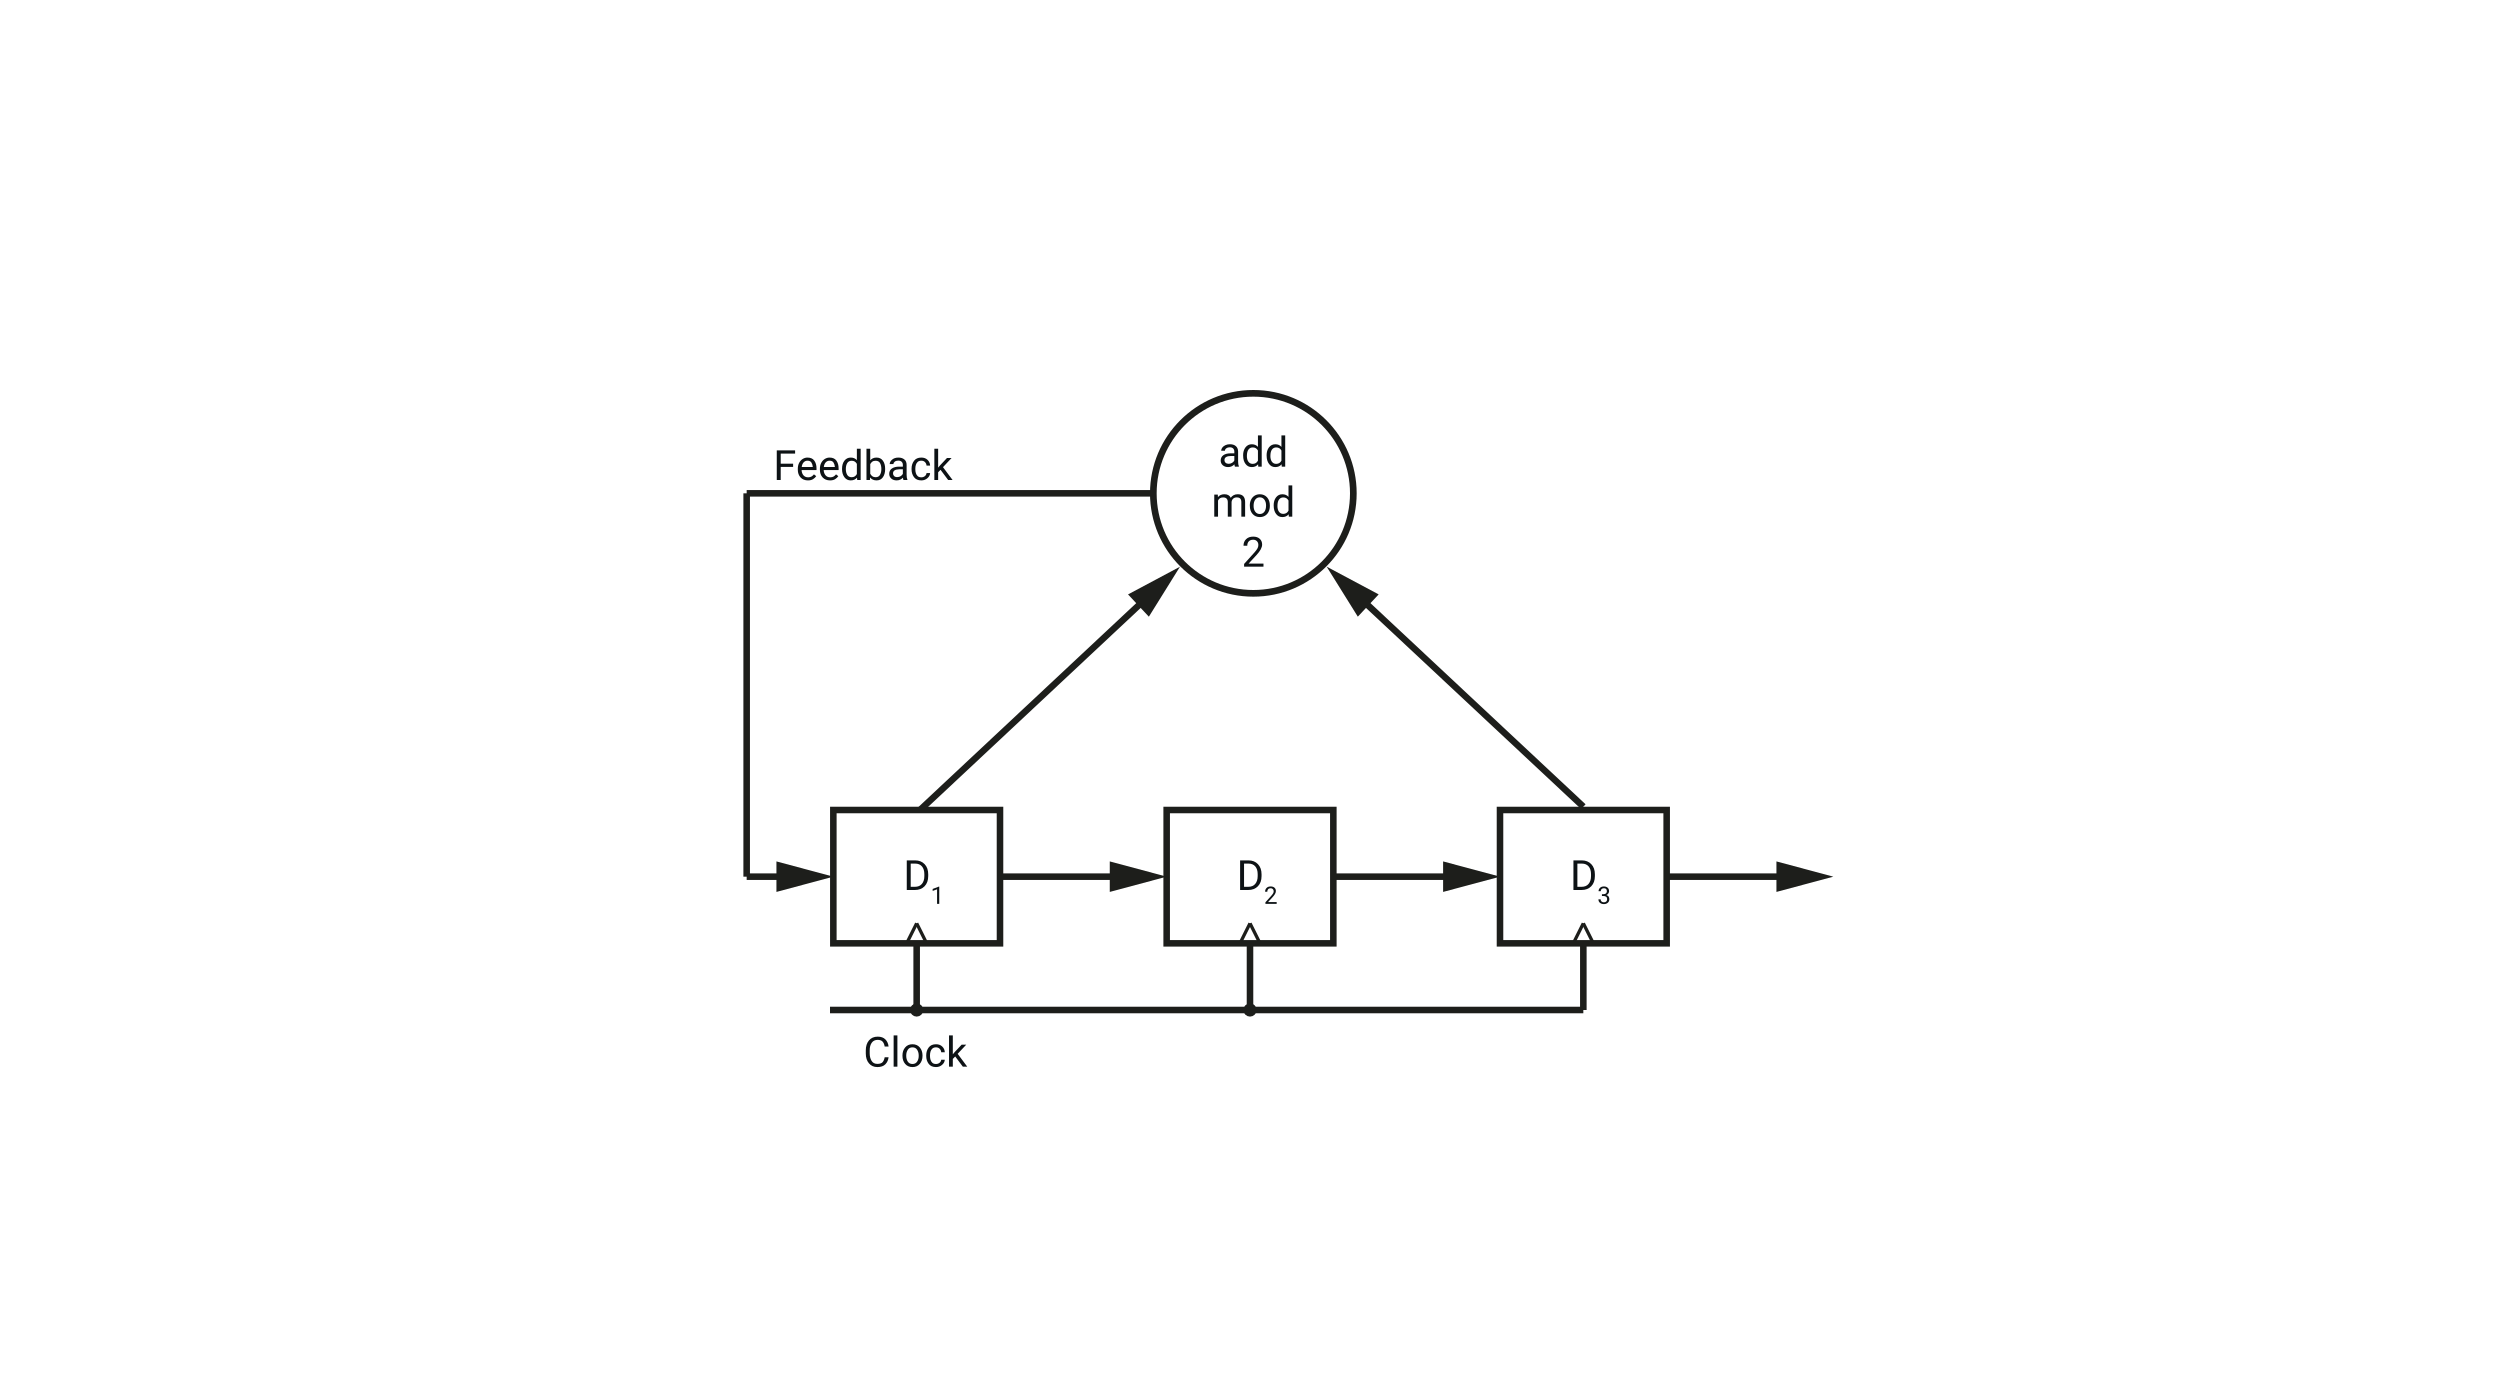
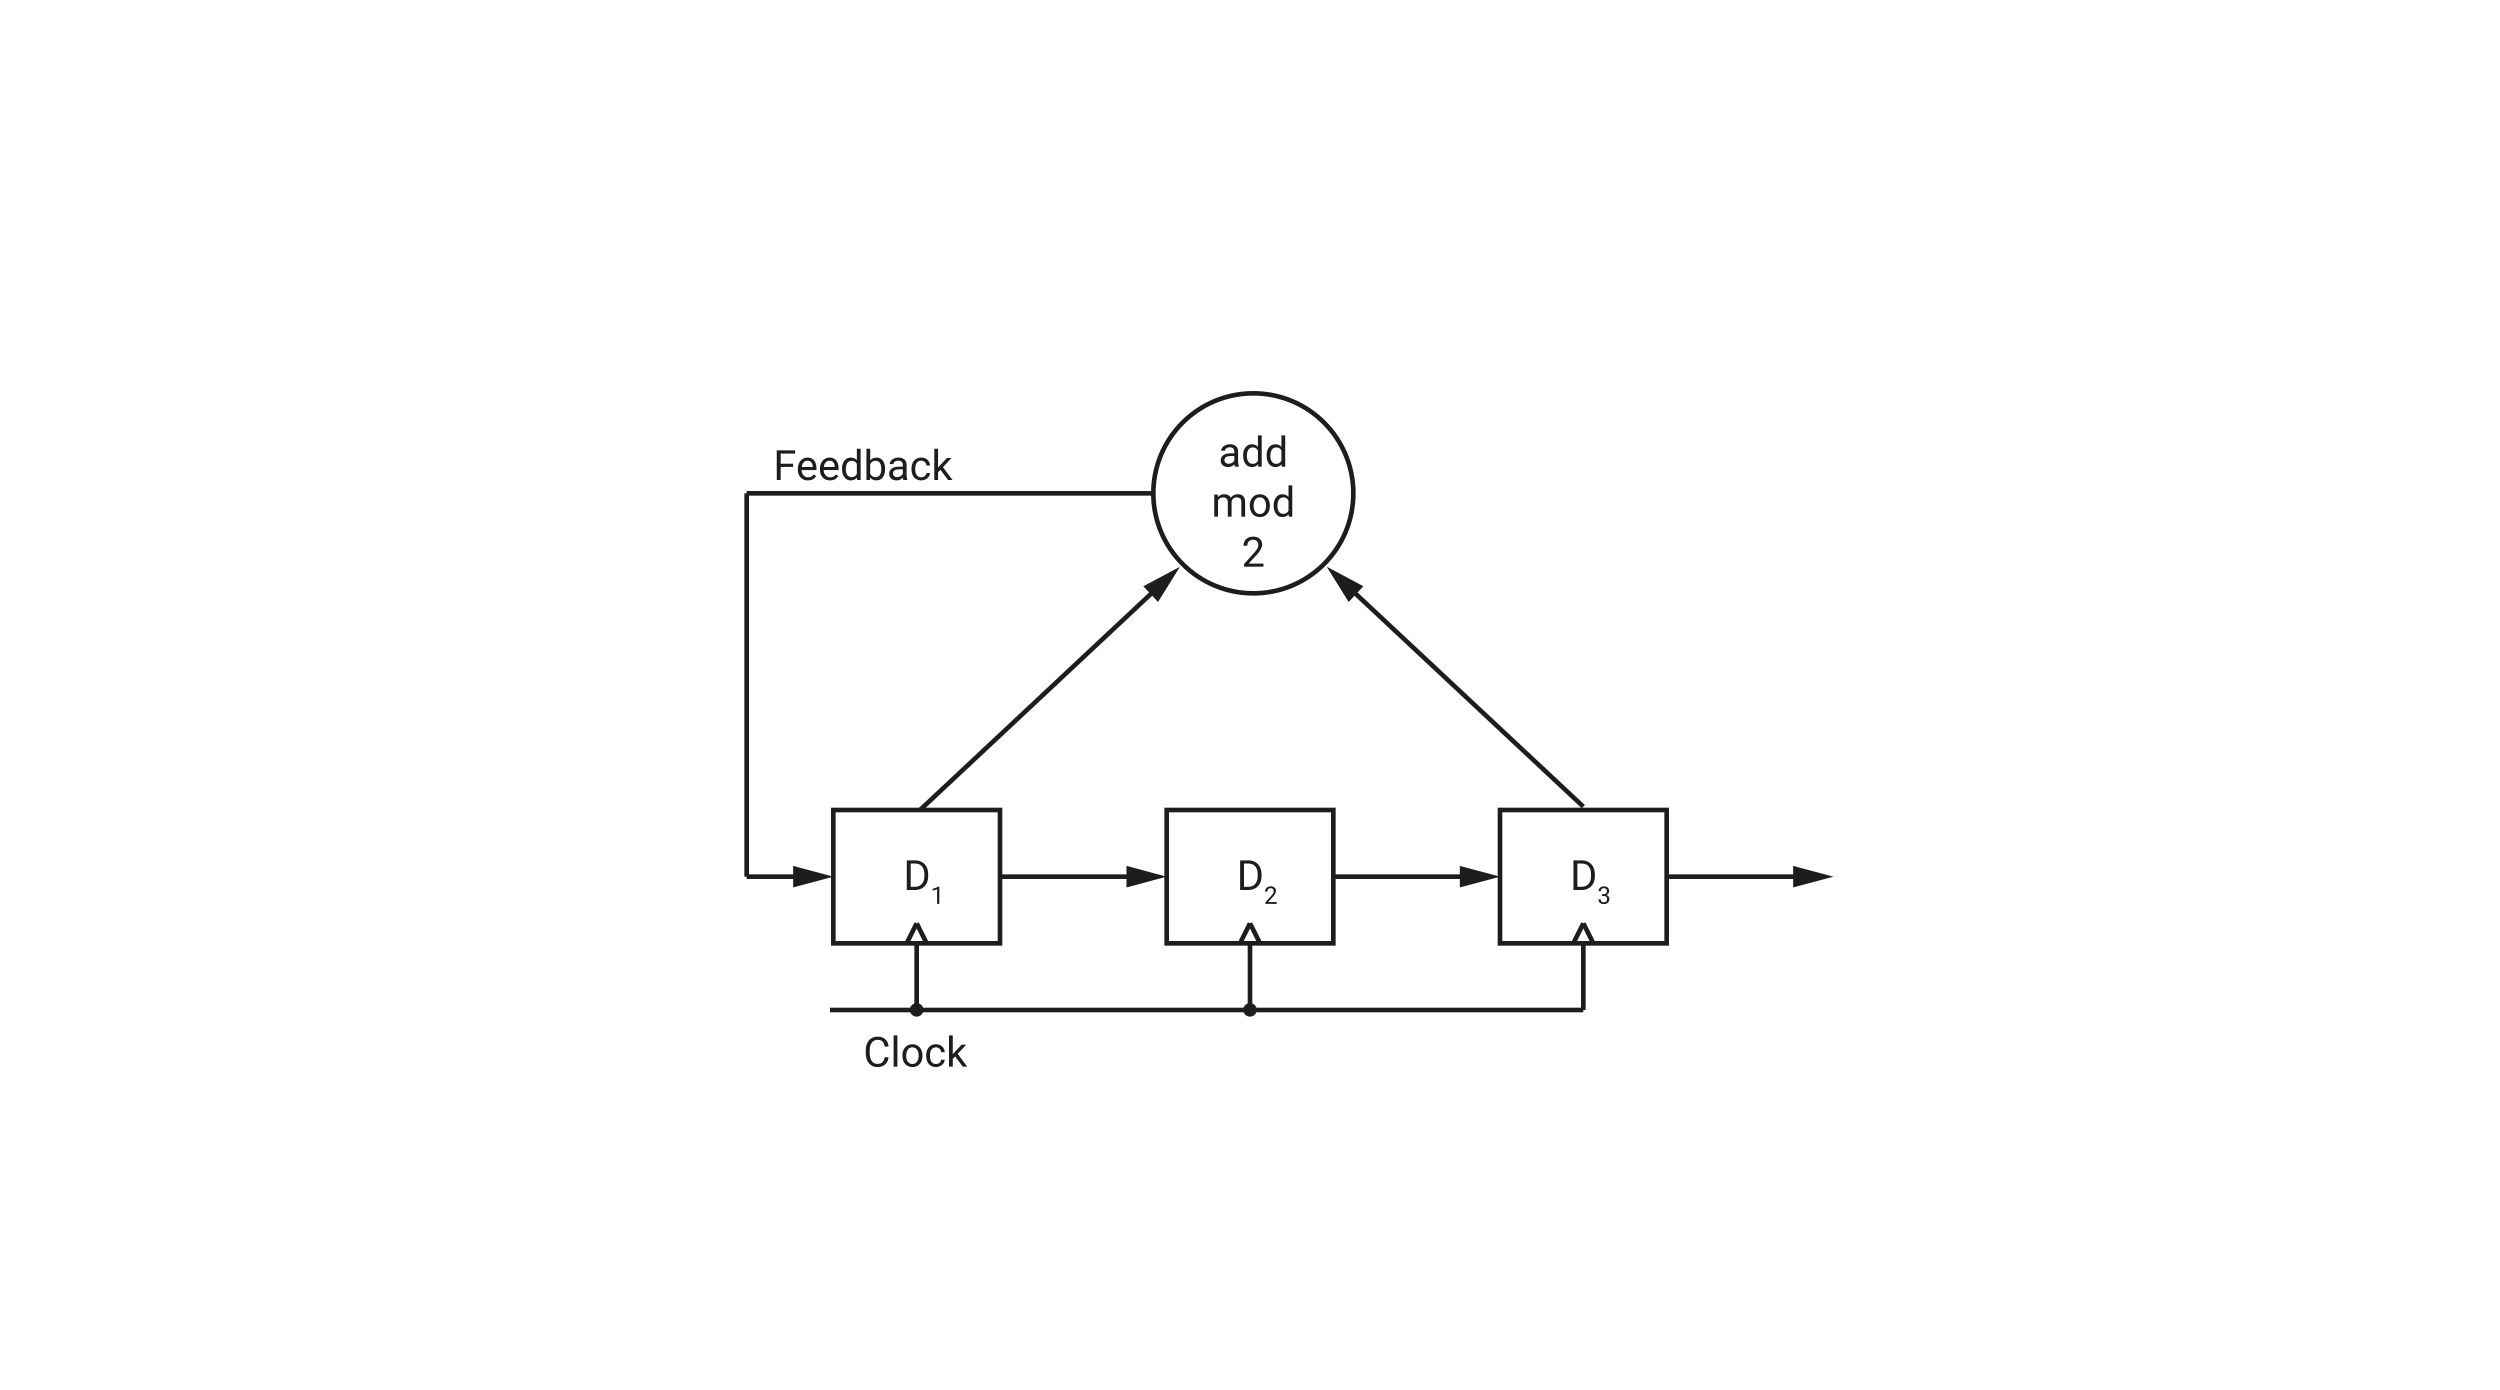
- <svg xmlns="http://www.w3.org/2000/svg" id="hidden" viewBox="0 0 1080 600.48">
+ <svg xmlns="http://www.w3.org/2000/svg" viewBox="0 0 1080 600.48">
  <defs>
-     <style>.cls-1{letter-spacing:-.01em;}.cls-2,.cls-3{fill:#0d1215;}.cls-4{fill:#1d1e1b;}.cls-5{stroke-width:1.42px;}.cls-5,.cls-6,.cls-7{fill:none;stroke:#1d1e1b;stroke-miterlimit:10;}.cls-6{stroke-width:2.88px;}.cls-7{stroke-width:2.83px;}.cls-3{font-family:Roboto-Regular, Roboto;font-size:18px;}</style>
+     <style>.cls-1{fill:#1d1e1b;}.cls-2{fill:none;stroke:#1d1e1b;stroke-miterlimit:10;stroke-width:2px;}</style>
  </defs>
-   <rect class="cls-7" x="360" y="349.92" width="72" height="57.6" transform="translate(792 757.44) rotate(-180)" />
-   <rect class="cls-7" x="504" y="349.92" width="72" height="57.6" transform="translate(1080 757.44) rotate(-180)" />
-   <g>
-     <line class="cls-7" x1="432" y1="378.72" x2="483.91" y2="378.72" />
-     <polygon class="cls-4" points="479.42 385.31 504 378.72 479.42 372.13 479.42 385.31" />
+   <g id="Line">
+     <rect class="cls-2" x="360" y="349.92" width="72" height="57.6" transform="translate(792 757.44) rotate(-180)" />
+     <rect class="cls-2" x="504" y="349.92" width="72" height="57.6" transform="translate(1080 757.44) rotate(-180)" />
+     <g>
+       <line class="cls-2" x1="432" y1="378.72" x2="489.82" y2="378.72" />
+       <polygon class="cls-1" points="486.64 383.37 504 378.72 486.64 374.07 486.64 383.37" />
+     </g>
+     <rect class="cls-2" x="648" y="349.92" width="72" height="57.6" transform="translate(1368 757.44) rotate(-180)" />
+     <g>
+       <line class="cls-2" x1="576" y1="378.72" x2="633.82" y2="378.72" />
+       <polygon class="cls-1" points="630.64 383.37 648 378.72 630.64 374.07 630.64 383.37" />
+     </g>
+     <g>
+       <line class="cls-2" x1="720" y1="378.72" x2="777.82" y2="378.72" />
+       <polygon class="cls-1" points="774.64 383.37 792 378.72 774.64 374.07 774.64 383.37" />
+     </g>
+     <line class="cls-2" x1="322.56" y1="213.12" x2="322.56" y2="378.72" />
+     <g>
+       <line class="cls-2" x1="322.56" y1="378.72" x2="345.82" y2="378.72" />
+       <polygon class="cls-1" points="342.64 383.37 360 378.72 342.64 374.07 342.64 383.37" />
+     </g>
+     <g>
+       <line class="cls-2" x1="684" y1="348.48" x2="583.48" y2="254.49" />
+       <polygon class="cls-1" points="588.97 253.26 573.12 244.8 582.62 260.05 588.97 253.26" />
+     </g>
+     <g>
+       <line class="cls-2" x1="397.44" y1="349.92" x2="499.4" y2="254.49" />
+       <polygon class="cls-1" points="500.27 260.06 509.76 244.8 493.91 253.26 500.27 260.06" />
+     </g>
+     <line class="cls-2" x1="498.24" y1="213.12" x2="322.56" y2="213.12" />
+     <circle class="cls-2" cx="541.44" cy="213.12" r="43.2" />
+     <line class="cls-2" x1="396" y1="398.88" x2="391.68" y2="407.52" />
+     <line class="cls-2" x1="400.32" y1="407.52" x2="396" y2="398.88" />
+     <line class="cls-2" x1="540" y1="398.88" x2="535.68" y2="407.52" />
+     <line class="cls-2" x1="544.32" y1="407.52" x2="540" y2="398.88" />
+     <g>
+       <line class="cls-2" x1="540" y1="407.52" x2="540" y2="436.41" />
+       <path class="cls-1" d="M537.06,436.26c0,1.62,1.31,2.93,2.93,2.93s2.93-1.31,2.93-2.93c0-1.62-1.31-2.93-2.93-2.93-1.62,0-2.93,1.31-2.93,2.93Z" />
+     </g>
+     <line class="cls-2" x1="684" y1="398.88" x2="679.68" y2="407.52" />
+     <line class="cls-2" x1="688.32" y1="407.52" x2="684" y2="398.88" />
+     <line class="cls-2" x1="684" y1="407.52" x2="684" y2="436.32" />
+     <line class="cls-2" x1="684" y1="436.32" x2="358.56" y2="436.32" />
+     <g>
+       <line class="cls-2" x1="396" y1="407.52" x2="396" y2="436.41" />
+       <path class="cls-1" d="M393.06,436.26c0,1.62,1.31,2.93,2.93,2.93s2.93-1.31,2.93-2.93c0-1.62-1.31-2.93-2.93-2.93-1.62,0-2.93,1.31-2.93,2.93Z" />
+     </g>
  </g>
-   <rect class="cls-7" x="648" y="349.92" width="72" height="57.6" transform="translate(1368 757.44) rotate(-180)" />
-   <g>
-     <line class="cls-7" x1="576" y1="378.72" x2="627.91" y2="378.72" />
-     <polygon class="cls-4" points="623.42 385.31 648 378.72 623.42 372.13 623.42 385.31" />
+   <g id="TEXT_Vector">
+     <g>
+       <path class="cls-1" d="M391.73,384.48v-12.8h3.61c1.11,0,2.1,.25,2.95,.74s1.52,1.19,1.98,2.1,.7,1.95,.71,3.13v.82c0,1.21-.23,2.26-.7,3.17s-1.13,1.61-2,2.09-1.87,.74-3.02,.75h-3.54Zm1.69-11.42v10.04h1.78c1.3,0,2.31-.4,3.04-1.21s1.09-1.96,1.09-3.46v-.75c0-1.45-.34-2.58-1.02-3.39-.68-.81-1.65-1.22-2.9-1.23h-1.97Z" />
+       <path class="cls-1" d="M405.78,390.47h-.95v-6.32l-1.91,.7v-.86l2.72-1.02h.15v7.5Z" />
+     </g>
+     <g>
+       <path class="cls-1" d="M535.73,384.48v-12.8h3.61c1.11,0,2.1,.25,2.95,.74s1.52,1.19,1.98,2.1,.7,1.95,.71,3.13v.82c0,1.21-.23,2.26-.7,3.17s-1.13,1.61-2,2.09-1.87,.74-3.02,.75h-3.54Zm1.69-11.42v10.04h1.78c1.3,0,2.31-.4,3.04-1.21s1.09-1.96,1.09-3.46v-.75c0-1.45-.34-2.58-1.02-3.39-.68-.81-1.65-1.22-2.9-1.23h-1.97Z" />
+       <path class="cls-1" d="M551.55,390.47h-4.89v-.68l2.58-2.87c.38-.43,.65-.79,.79-1.06,.14-.27,.22-.55,.22-.84,0-.39-.12-.71-.35-.96-.24-.25-.55-.37-.94-.37-.47,0-.84,.13-1.1,.4-.26,.27-.39,.64-.39,1.12h-.95c0-.69,.22-1.24,.66-1.67s1.03-.64,1.78-.64c.69,0,1.24,.18,1.65,.55,.4,.36,.6,.85,.6,1.45,0,.73-.47,1.61-1.4,2.62l-2,2.17h3.75v.77Z" />
+     </g>
+     <g>
+       <path class="cls-1" d="M679.73,384.48v-12.8h3.61c1.11,0,2.1,.25,2.95,.74s1.52,1.19,1.98,2.1,.7,1.95,.71,3.13v.82c0,1.21-.23,2.26-.7,3.17s-1.13,1.61-2,2.09-1.87,.74-3.02,.75h-3.54Zm1.69-11.42v10.04h1.78c1.3,0,2.31-.4,3.04-1.21s1.09-1.96,1.09-3.46v-.75c0-1.45-.34-2.58-1.02-3.39-.68-.81-1.65-1.22-2.9-1.23h-1.97Z" />
+       <path class="cls-1" d="M692.04,386.28h.71c.45,0,.8-.12,1.06-.35,.26-.23,.38-.54,.38-.93,0-.87-.44-1.31-1.31-1.31-.41,0-.74,.12-.98,.35-.24,.23-.37,.54-.37,.93h-.95c0-.59,.22-1.08,.65-1.47,.43-.39,.98-.59,1.65-.59,.7,0,1.25,.19,1.66,.56,.4,.37,.6,.89,.6,1.55,0,.33-.11,.64-.32,.94-.21,.3-.5,.53-.86,.68,.41,.13,.73,.35,.95,.65,.22,.3,.34,.67,.34,1.1,0,.67-.22,1.2-.66,1.59-.44,.39-1.01,.59-1.71,.59s-1.27-.19-1.71-.57c-.44-.38-.66-.88-.66-1.5h.95c0,.39,.13,.71,.38,.94,.26,.24,.6,.35,1.03,.35,.46,0,.81-.12,1.05-.36,.24-.24,.36-.58,.36-1.03s-.13-.77-.4-1c-.27-.23-.65-.35-1.15-.36h-.71v-.77Z" />
+     </g>
+     <g>
+       <path class="cls-1" d="M533.49,201.6c-.09-.19-.17-.52-.23-1-.76,.79-1.66,1.18-2.71,1.18-.94,0-1.71-.26-2.31-.79s-.9-1.2-.9-2.02c0-.99,.38-1.76,1.13-2.31s1.81-.82,3.18-.82h1.58v-.75c0-.57-.17-1.02-.51-1.36-.34-.34-.84-.5-1.5-.5-.58,0-1.07,.15-1.46,.44s-.59,.65-.59,1.06h-1.63c0-.47,.17-.93,.5-1.38s.79-.79,1.37-1.05,1.21-.39,1.9-.39c1.1,0,1.95,.27,2.58,.82s.94,1.3,.97,2.26v4.38c0,.87,.11,1.57,.33,2.08v.14h-1.71Zm-2.7-1.24c.51,0,.99-.13,1.45-.4s.79-.61,.99-1.03v-1.95h-1.27c-1.99,0-2.99,.58-2.99,1.75,0,.51,.17,.91,.51,1.2s.78,.43,1.31,.43Z" />
+       <path class="cls-1" d="M537.02,196.77c0-1.46,.35-2.63,1.04-3.52,.69-.89,1.6-1.33,2.72-1.33s2,.38,2.65,1.14v-4.96h1.63v13.5h-1.49l-.08-1.02c-.65,.8-1.56,1.2-2.72,1.2s-2-.45-2.69-1.35-1.04-2.08-1.04-3.53v-.12Zm1.63,.18c0,1.08,.22,1.92,.67,2.53s1.06,.91,1.85,.91c1.03,0,1.78-.46,2.26-1.39v-4.37c-.49-.9-1.23-1.34-2.24-1.34-.8,0-1.42,.31-1.86,.92s-.67,1.53-.67,2.73Z" />
+       <path class="cls-1" d="M547.17,196.77c0-1.46,.35-2.63,1.04-3.52,.69-.89,1.6-1.33,2.72-1.33s2,.38,2.65,1.14v-4.96h1.63v13.5h-1.49l-.08-1.02c-.65,.8-1.56,1.2-2.72,1.2s-2-.45-2.69-1.35-1.04-2.08-1.04-3.53v-.12Zm1.63,.18c0,1.08,.22,1.92,.67,2.53s1.06,.91,1.85,.91c1.03,0,1.78-.46,2.26-1.39v-4.37c-.49-.9-1.23-1.34-2.24-1.34-.8,0-1.42,.31-1.86,.92s-.67,1.53-.67,2.73Z" />
+       <path class="cls-1" d="M526.1,213.69l.04,1.05c.7-.82,1.64-1.23,2.82-1.23,1.33,0,2.24,.51,2.72,1.53,.32-.46,.73-.83,1.23-1.11s1.11-.42,1.8-.42c2.09,0,3.15,1.1,3.18,3.31v6.37h-1.63v-6.28c0-.68-.16-1.19-.47-1.53-.31-.34-.83-.5-1.56-.5-.6,0-1.1,.18-1.5,.54-.4,.36-.63,.85-.69,1.46v6.31h-1.63v-6.23c0-1.38-.68-2.07-2.03-2.07-1.07,0-1.8,.45-2.19,1.36v6.94h-1.63v-9.51h1.54Z" />
+       <path class="cls-1" d="M539.92,218.36c0-.93,.18-1.77,.55-2.51s.88-1.32,1.53-1.72,1.4-.61,2.24-.61c1.29,0,2.34,.45,3.14,1.34s1.2,2.09,1.2,3.58v.11c0,.93-.18,1.76-.53,2.49-.35,.74-.86,1.31-1.52,1.72s-1.42,.62-2.27,.62c-1.29,0-2.33-.45-3.13-1.34s-1.2-2.08-1.2-3.56v-.11Zm1.63,.19c0,1.05,.24,1.9,.73,2.54s1.14,.96,1.96,.96,1.48-.32,1.97-.97c.49-.65,.73-1.55,.73-2.72,0-1.04-.25-1.89-.74-2.54-.5-.65-1.15-.97-1.97-.97s-1.45,.32-1.94,.96-.74,1.55-.74,2.74Z" />
+       <path class="cls-1" d="M550.22,218.37c0-1.46,.35-2.63,1.04-3.52,.69-.89,1.6-1.33,2.72-1.33s2,.38,2.65,1.14v-4.96h1.63v13.5h-1.49l-.08-1.02c-.65,.8-1.56,1.2-2.72,1.2s-2-.45-2.69-1.35-1.04-2.08-1.04-3.53v-.12Zm1.63,.18c0,1.08,.22,1.92,.67,2.53s1.06,.91,1.85,.91c1.03,0,1.78-.46,2.26-1.39v-4.37c-.49-.9-1.23-1.34-2.24-1.34-.8,0-1.42,.31-1.86,.92s-.67,1.53-.67,2.73Z" />
+       <path class="cls-1" d="M545.83,244.8h-8.38v-1.17l4.43-4.92c.66-.74,1.11-1.35,1.36-1.82,.25-.46,.37-.95,.37-1.45,0-.67-.2-1.22-.61-1.64s-.94-.64-1.62-.64c-.81,0-1.44,.23-1.89,.69-.45,.46-.67,1.1-.67,1.92h-1.63c0-1.18,.38-2.13,1.14-2.86s1.77-1.09,3.05-1.09c1.19,0,2.13,.31,2.82,.94,.69,.62,1.04,1.46,1.04,2.49,0,1.26-.8,2.76-2.41,4.5l-3.43,3.72h6.42v1.33Z" />
+     </g>
+     <g>
+       <path class="cls-1" d="M383.86,456.74c-.16,1.35-.66,2.4-1.5,3.13-.84,.74-1.96,1.1-3.35,1.1-1.51,0-2.72-.54-3.63-1.63s-1.37-2.53-1.37-4.35v-1.23c0-1.19,.21-2.24,.64-3.14s1.03-1.59,1.81-2.08c.78-.48,1.68-.72,2.71-.72,1.36,0,2.45,.38,3.27,1.14s1.3,1.81,1.43,3.15h-1.7c-.15-1.02-.46-1.76-.95-2.22-.49-.46-1.17-.69-2.05-.69-1.08,0-1.92,.4-2.54,1.2s-.92,1.93-.92,3.4v1.24c0,1.39,.29,2.5,.87,3.32s1.39,1.23,2.43,1.23c.94,0,1.66-.21,2.16-.64,.5-.42,.83-1.16,1-2.22h1.7Z" />
+       <path class="cls-1" d="M387.67,460.8h-1.63v-13.5h1.63v13.5Z" />
+       <path class="cls-1" d="M389.84,455.96c0-.93,.18-1.77,.55-2.51s.88-1.32,1.53-1.72,1.4-.61,2.24-.61c1.29,0,2.34,.45,3.14,1.34s1.2,2.09,1.2,3.58v.11c0,.93-.18,1.76-.53,2.49-.35,.74-.86,1.31-1.52,1.72s-1.42,.62-2.27,.62c-1.29,0-2.33-.45-3.13-1.34s-1.2-2.08-1.2-3.56v-.11Zm1.63,.19c0,1.05,.24,1.9,.73,2.54s1.14,.96,1.96,.96,1.48-.32,1.97-.97c.49-.65,.73-1.55,.73-2.72,0-1.04-.25-1.89-.74-2.54-.5-.65-1.15-.97-1.97-.97s-1.45,.32-1.94,.96-.74,1.55-.74,2.74Z" />
+       <path class="cls-1" d="M404.35,459.65c.58,0,1.09-.18,1.52-.53s.67-.79,.72-1.32h1.54c-.03,.54-.22,1.06-.56,1.56s-.81,.88-1.38,1.18-1.19,.44-1.83,.44c-1.29,0-2.32-.43-3.09-1.3-.76-.86-1.15-2.05-1.15-3.55v-.27c0-.93,.17-1.75,.51-2.47s.83-1.28,1.46-1.68,1.39-.6,2.25-.6c1.07,0,1.95,.32,2.66,.96s1.08,1.47,1.13,2.49h-1.54c-.05-.62-.28-1.12-.7-1.52-.42-.4-.94-.59-1.55-.59-.83,0-1.47,.3-1.92,.89s-.68,1.45-.68,2.58v.31c0,1.1,.23,1.94,.68,2.53s1.1,.89,1.93,.89Z" />
+       <path class="cls-1" d="M412.62,456.4l-1.02,1.06v3.34h-1.63v-13.5h1.63v8.17l.87-1.05,2.96-3.13h1.98l-3.7,3.97,4.13,5.54h-1.91l-3.31-4.4Z" />
+     </g>
+     <g>
+       <path class="cls-1" d="M342.62,201.71h-5.37v5.65h-1.69v-12.8h7.93v1.38h-6.24v4.39h5.37v1.38Z" />
+       <path class="cls-1" d="M349.02,207.54c-1.29,0-2.34-.42-3.15-1.27s-1.21-1.98-1.21-3.4v-.3c0-.94,.18-1.79,.54-2.53s.86-1.32,1.51-1.74,1.35-.63,2.1-.63c1.24,0,2.2,.41,2.88,1.22s1.03,1.98,1.03,3.5v.68h-6.44c.02,.94,.3,1.7,.82,2.27,.52,.58,1.19,.87,2,.87,.57,0,1.06-.12,1.46-.35s.75-.54,1.05-.93l.99,.77c-.8,1.22-1.99,1.84-3.59,1.84Zm-.2-8.53c-.66,0-1.21,.24-1.65,.72s-.72,1.15-.83,2.01h4.76v-.12c-.05-.83-.27-1.47-.67-1.92s-.94-.68-1.62-.68Z" />
+       <path class="cls-1" d="M358.56,207.54c-1.29,0-2.34-.42-3.15-1.27s-1.21-1.98-1.21-3.4v-.3c0-.94,.18-1.79,.54-2.53s.86-1.32,1.51-1.74,1.35-.63,2.1-.63c1.24,0,2.2,.41,2.88,1.22s1.03,1.98,1.03,3.5v.68h-6.44c.02,.94,.3,1.7,.82,2.27,.52,.58,1.19,.87,2,.87,.57,0,1.06-.12,1.46-.35s.75-.54,1.05-.93l.99,.77c-.8,1.22-1.99,1.84-3.59,1.84Zm-.2-8.53c-.66,0-1.21,.24-1.65,.72s-.72,1.15-.83,2.01h4.76v-.12c-.05-.83-.27-1.47-.67-1.92s-.94-.68-1.62-.68Z" />
+       <path class="cls-1" d="M363.75,202.53c0-1.46,.35-2.63,1.04-3.52,.69-.89,1.6-1.33,2.72-1.33s2,.38,2.65,1.14v-4.96h1.63v13.5h-1.49l-.08-1.02c-.65,.8-1.56,1.2-2.72,1.2s-2-.45-2.69-1.35-1.04-2.08-1.04-3.53v-.12Zm1.63,.18c0,1.08,.22,1.92,.67,2.53s1.06,.91,1.85,.91c1.03,0,1.78-.46,2.26-1.39v-4.37c-.49-.9-1.23-1.34-2.24-1.34-.8,0-1.42,.31-1.86,.92s-.67,1.53-.67,2.73Z" />
+       <path class="cls-1" d="M382.35,202.71c0,1.45-.33,2.62-1,3.5s-1.56,1.32-2.69,1.32c-1.2,0-2.13-.42-2.79-1.27l-.08,1.1h-1.49v-13.5h1.63v5.04c.66-.81,1.56-1.22,2.72-1.22s2.06,.44,2.72,1.31,.99,2.07,.99,3.59v.14Zm-1.63-.18c0-1.11-.21-1.96-.64-2.57s-1.04-.91-1.85-.91c-1.07,0-1.84,.5-2.31,1.49v4.11c.5,1,1.27,1.49,2.33,1.49,.78,0,1.39-.3,1.82-.91s.65-1.51,.65-2.72Z" />
+       <path class="cls-1" d="M390.27,207.36c-.09-.19-.17-.52-.23-1-.76,.79-1.66,1.18-2.71,1.18-.94,0-1.71-.26-2.31-.79s-.9-1.2-.9-2.02c0-.99,.38-1.76,1.13-2.31s1.81-.82,3.18-.82h1.58v-.75c0-.57-.17-1.02-.51-1.36-.34-.34-.84-.5-1.5-.5-.58,0-1.07,.15-1.46,.44s-.59,.65-.59,1.06h-1.63c0-.47,.17-.93,.51-1.38s.79-.79,1.37-1.05,1.21-.39,1.9-.39c1.1,0,1.95,.27,2.58,.82s.94,1.3,.97,2.26v4.38c0,.87,.11,1.57,.33,2.08v.14h-1.71Zm-2.7-1.24c.51,0,.99-.13,1.45-.4s.79-.61,.99-1.03v-1.95h-1.27c-1.99,0-2.99,.58-2.99,1.75,0,.51,.17,.91,.51,1.2s.78,.43,1.31,.43Z" />
+       <path class="cls-1" d="M398,206.21c.58,0,1.09-.18,1.52-.53s.67-.79,.72-1.32h1.54c-.03,.54-.22,1.06-.56,1.56s-.81,.88-1.38,1.18-1.19,.44-1.83,.44c-1.29,0-2.32-.43-3.09-1.3-.76-.86-1.15-2.05-1.15-3.55v-.27c0-.93,.17-1.75,.51-2.47s.83-1.28,1.46-1.68,1.39-.6,2.25-.6c1.07,0,1.95,.32,2.66,.96s1.08,1.47,1.13,2.49h-1.54c-.05-.62-.28-1.12-.7-1.52-.42-.4-.94-.59-1.55-.59-.83,0-1.47,.3-1.92,.89s-.68,1.45-.68,2.58v.31c0,1.1,.23,1.94,.68,2.53s1.1,.89,1.93,.89Z" />
+       <path class="cls-1" d="M406.26,202.96l-1.02,1.06v3.34h-1.63v-13.5h1.63v8.17l.87-1.05,2.96-3.13h1.98l-3.7,3.97,4.13,5.54h-1.91l-3.31-4.4Z" />
+     </g>
  </g>
-   <g>
-     <line class="cls-7" x1="720" y1="378.72" x2="771.91" y2="378.72" />
-     <polygon class="cls-4" points="767.42 385.31 792 378.72 767.42 372.13 767.42 385.31" />
-   </g>
-   <line class="cls-7" x1="322.56" y1="213.12" x2="322.56" y2="378.72" />
-   <g>
-     <line class="cls-7" x1="322.56" y1="378.72" x2="339.91" y2="378.72" />
-     <polygon class="cls-4" points="335.42 385.31 360 378.72 335.42 372.13 335.42 385.31" />
-   </g>
-   <g>
-     <line class="cls-7" x1="684" y1="348.48" x2="587.79" y2="258.52" />
-     <polygon class="cls-4" points="595.58 256.78 573.12 244.8 586.58 266.4 595.58 256.78" />
-   </g>
-   <text class="cls-3" transform="translate(390.24 384.48)">
-     <tspan x="0" y="0">D</tspan>
-   </text>
-   <text class="cls-3" transform="translate(402.04 390.47) scale(.58)">
-     <tspan x="0" y="0">1</tspan>
-   </text>
-   <text class="cls-3" transform="translate(534.24 384.48)">
-     <tspan x="0" y="0">D</tspan>
-   </text>
-   <text class="cls-3" transform="translate(546.04 390.47) scale(.58)">
-     <tspan x="0" y="0">2</tspan>
-   </text>
-   <text class="cls-3" transform="translate(678.24 384.48)">
-     <tspan x="0" y="0">D</tspan>
-   </text>
-   <text class="cls-3" transform="translate(690.04 390.47) scale(.58)">
-     <tspan x="0" y="0">3</tspan>
-   </text>
-   <g>
-     <path class="cls-2" d="M533.49,201.6c-.09-.19-.17-.52-.23-1-.76,.79-1.66,1.18-2.71,1.18-.94,0-1.71-.26-2.31-.79s-.9-1.2-.9-2.02c0-.99,.38-1.76,1.13-2.31s1.81-.82,3.18-.82h1.58v-.75c0-.57-.17-1.02-.51-1.36-.34-.34-.84-.5-1.5-.5-.58,0-1.07,.15-1.46,.44s-.59,.65-.59,1.06h-1.63c0-.47,.17-.93,.5-1.38s.79-.79,1.37-1.05,1.21-.39,1.9-.39c1.1,0,1.95,.27,2.58,.82s.94,1.3,.97,2.26v4.38c0,.87,.11,1.57,.33,2.08v.14h-1.71Zm-2.7-1.24c.51,0,.99-.13,1.45-.4s.79-.61,.99-1.03v-1.95h-1.27c-1.99,0-2.99,.58-2.99,1.75,0,.51,.17,.91,.51,1.2s.78,.43,1.31,.43Z" />
-     <path class="cls-2" d="M537.02,196.77c0-1.46,.35-2.63,1.04-3.52,.69-.89,1.6-1.33,2.72-1.33s2,.38,2.65,1.14v-4.96h1.63v13.5h-1.49l-.08-1.02c-.65,.8-1.56,1.2-2.72,1.2s-2-.45-2.69-1.35-1.04-2.08-1.04-3.53v-.12Zm1.63,.18c0,1.08,.22,1.92,.67,2.53s1.06,.91,1.85,.91c1.03,0,1.78-.46,2.26-1.39v-4.37c-.49-.9-1.23-1.34-2.24-1.34-.8,0-1.42,.31-1.86,.92s-.67,1.53-.67,2.73Z" />
-     <path class="cls-2" d="M547.17,196.77c0-1.46,.35-2.63,1.04-3.52,.69-.89,1.6-1.33,2.72-1.33s2,.38,2.65,1.14v-4.96h1.63v13.5h-1.49l-.08-1.02c-.65,.8-1.56,1.2-2.72,1.2s-2-.45-2.69-1.35-1.04-2.08-1.04-3.53v-.12Zm1.63,.18c0,1.08,.22,1.92,.67,2.53s1.06,.91,1.85,.91c1.03,0,1.78-.46,2.26-1.39v-4.37c-.49-.9-1.23-1.34-2.24-1.34-.8,0-1.42,.31-1.86,.92s-.67,1.53-.67,2.73Z" />
-     <path class="cls-2" d="M526.1,213.69l.04,1.05c.7-.82,1.64-1.23,2.82-1.23,1.33,0,2.24,.51,2.72,1.53,.32-.46,.73-.83,1.23-1.11s1.11-.42,1.8-.42c2.09,0,3.15,1.1,3.18,3.31v6.37h-1.63v-6.28c0-.68-.16-1.19-.47-1.53-.31-.34-.83-.5-1.56-.5-.6,0-1.1,.18-1.5,.54-.4,.36-.63,.85-.69,1.46v6.31h-1.63v-6.23c0-1.38-.68-2.07-2.03-2.07-1.07,0-1.8,.45-2.19,1.36v6.94h-1.63v-9.51h1.54Z" />
-     <path class="cls-2" d="M539.92,218.36c0-.93,.18-1.77,.55-2.51s.88-1.32,1.53-1.72,1.4-.61,2.24-.61c1.29,0,2.34,.45,3.14,1.34s1.2,2.09,1.2,3.58v.11c0,.93-.18,1.76-.53,2.49-.35,.74-.86,1.31-1.52,1.72s-1.42,.62-2.27,.62c-1.29,0-2.33-.45-3.13-1.34s-1.2-2.08-1.2-3.56v-.11Zm1.63,.19c0,1.05,.24,1.9,.73,2.54s1.14,.96,1.96,.96,1.48-.32,1.97-.97c.49-.65,.73-1.55,.73-2.72,0-1.04-.25-1.89-.74-2.54-.5-.65-1.15-.97-1.97-.97s-1.45,.32-1.94,.96-.74,1.55-.74,2.74Z" />
-     <path class="cls-2" d="M550.22,218.37c0-1.46,.35-2.63,1.04-3.52,.69-.89,1.6-1.33,2.72-1.33s2,.38,2.65,1.14v-4.96h1.63v13.5h-1.49l-.08-1.02c-.65,.8-1.56,1.2-2.72,1.2s-2-.45-2.69-1.35-1.04-2.08-1.04-3.53v-.12Zm1.63,.18c0,1.08,.22,1.92,.67,2.53s1.06,.91,1.85,.91c1.03,0,1.78-.46,2.26-1.39v-4.37c-.49-.9-1.23-1.34-2.24-1.34-.8,0-1.42,.31-1.86,.92s-.67,1.53-.67,2.73Z" />
-     <path class="cls-2" d="M545.83,244.8h-8.38v-1.17l4.43-4.92c.66-.74,1.11-1.35,1.36-1.82,.25-.46,.37-.95,.37-1.45,0-.67-.2-1.22-.61-1.64s-.94-.64-1.62-.64c-.81,0-1.44,.23-1.89,.69-.45,.46-.67,1.1-.67,1.92h-1.63c0-1.18,.38-2.13,1.14-2.86s1.77-1.09,3.05-1.09c1.19,0,2.13,.31,2.82,.94,.69,.62,1.04,1.46,1.04,2.49,0,1.26-.8,2.76-2.41,4.5l-3.43,3.72h6.42v1.33Z" />
-   </g>
-   <g>
-     <line class="cls-7" x1="397.44" y1="349.92" x2="495.09" y2="258.53" />
-     <polygon class="cls-4" points="496.31 266.41 509.76 244.8 487.31 256.79 496.31 266.41" />
-   </g>
-   <line class="cls-7" x1="498.24" y1="213.12" x2="322.56" y2="213.12" />
-   <circle class="cls-6" cx="541.44" cy="213.12" r="43.2" />
-   <line class="cls-5" x1="396" y1="398.88" x2="391.68" y2="407.52" />
-   <line class="cls-5" x1="400.32" y1="407.52" x2="396" y2="398.88" />
-   <line class="cls-7" x1="396" y1="407.52" x2="396" y2="436.32" />
-   <line class="cls-5" x1="540" y1="398.88" x2="535.68" y2="407.52" />
-   <line class="cls-5" x1="544.32" y1="407.52" x2="540" y2="398.88" />
-   <line class="cls-7" x1="540" y1="407.52" x2="540" y2="436.32" />
-   <line class="cls-5" x1="684" y1="398.88" x2="679.68" y2="407.52" />
-   <line class="cls-5" x1="688.32" y1="407.52" x2="684" y2="398.88" />
-   <line class="cls-7" x1="684" y1="407.52" x2="684" y2="436.32" />
-   <line class="cls-7" x1="684" y1="436.32" x2="358.56" y2="436.32" />
-   <circle class="cls-7" cx="396" cy="436.32" r="1.44" />
-   <circle class="cls-7" cx="540" cy="436.32" r="1.44" />
-   <text class="cls-3" transform="translate(372.96 460.8)">
-     <tspan x="0" y="0">Clock</tspan>
-   </text>
-   <text class="cls-3" transform="translate(334.08 207.36)">
-     <tspan class="cls-1" x="0" y="0">F</tspan>
-     <tspan x="9.76" y="0">eedback</tspan>
-   </text>
</svg>
